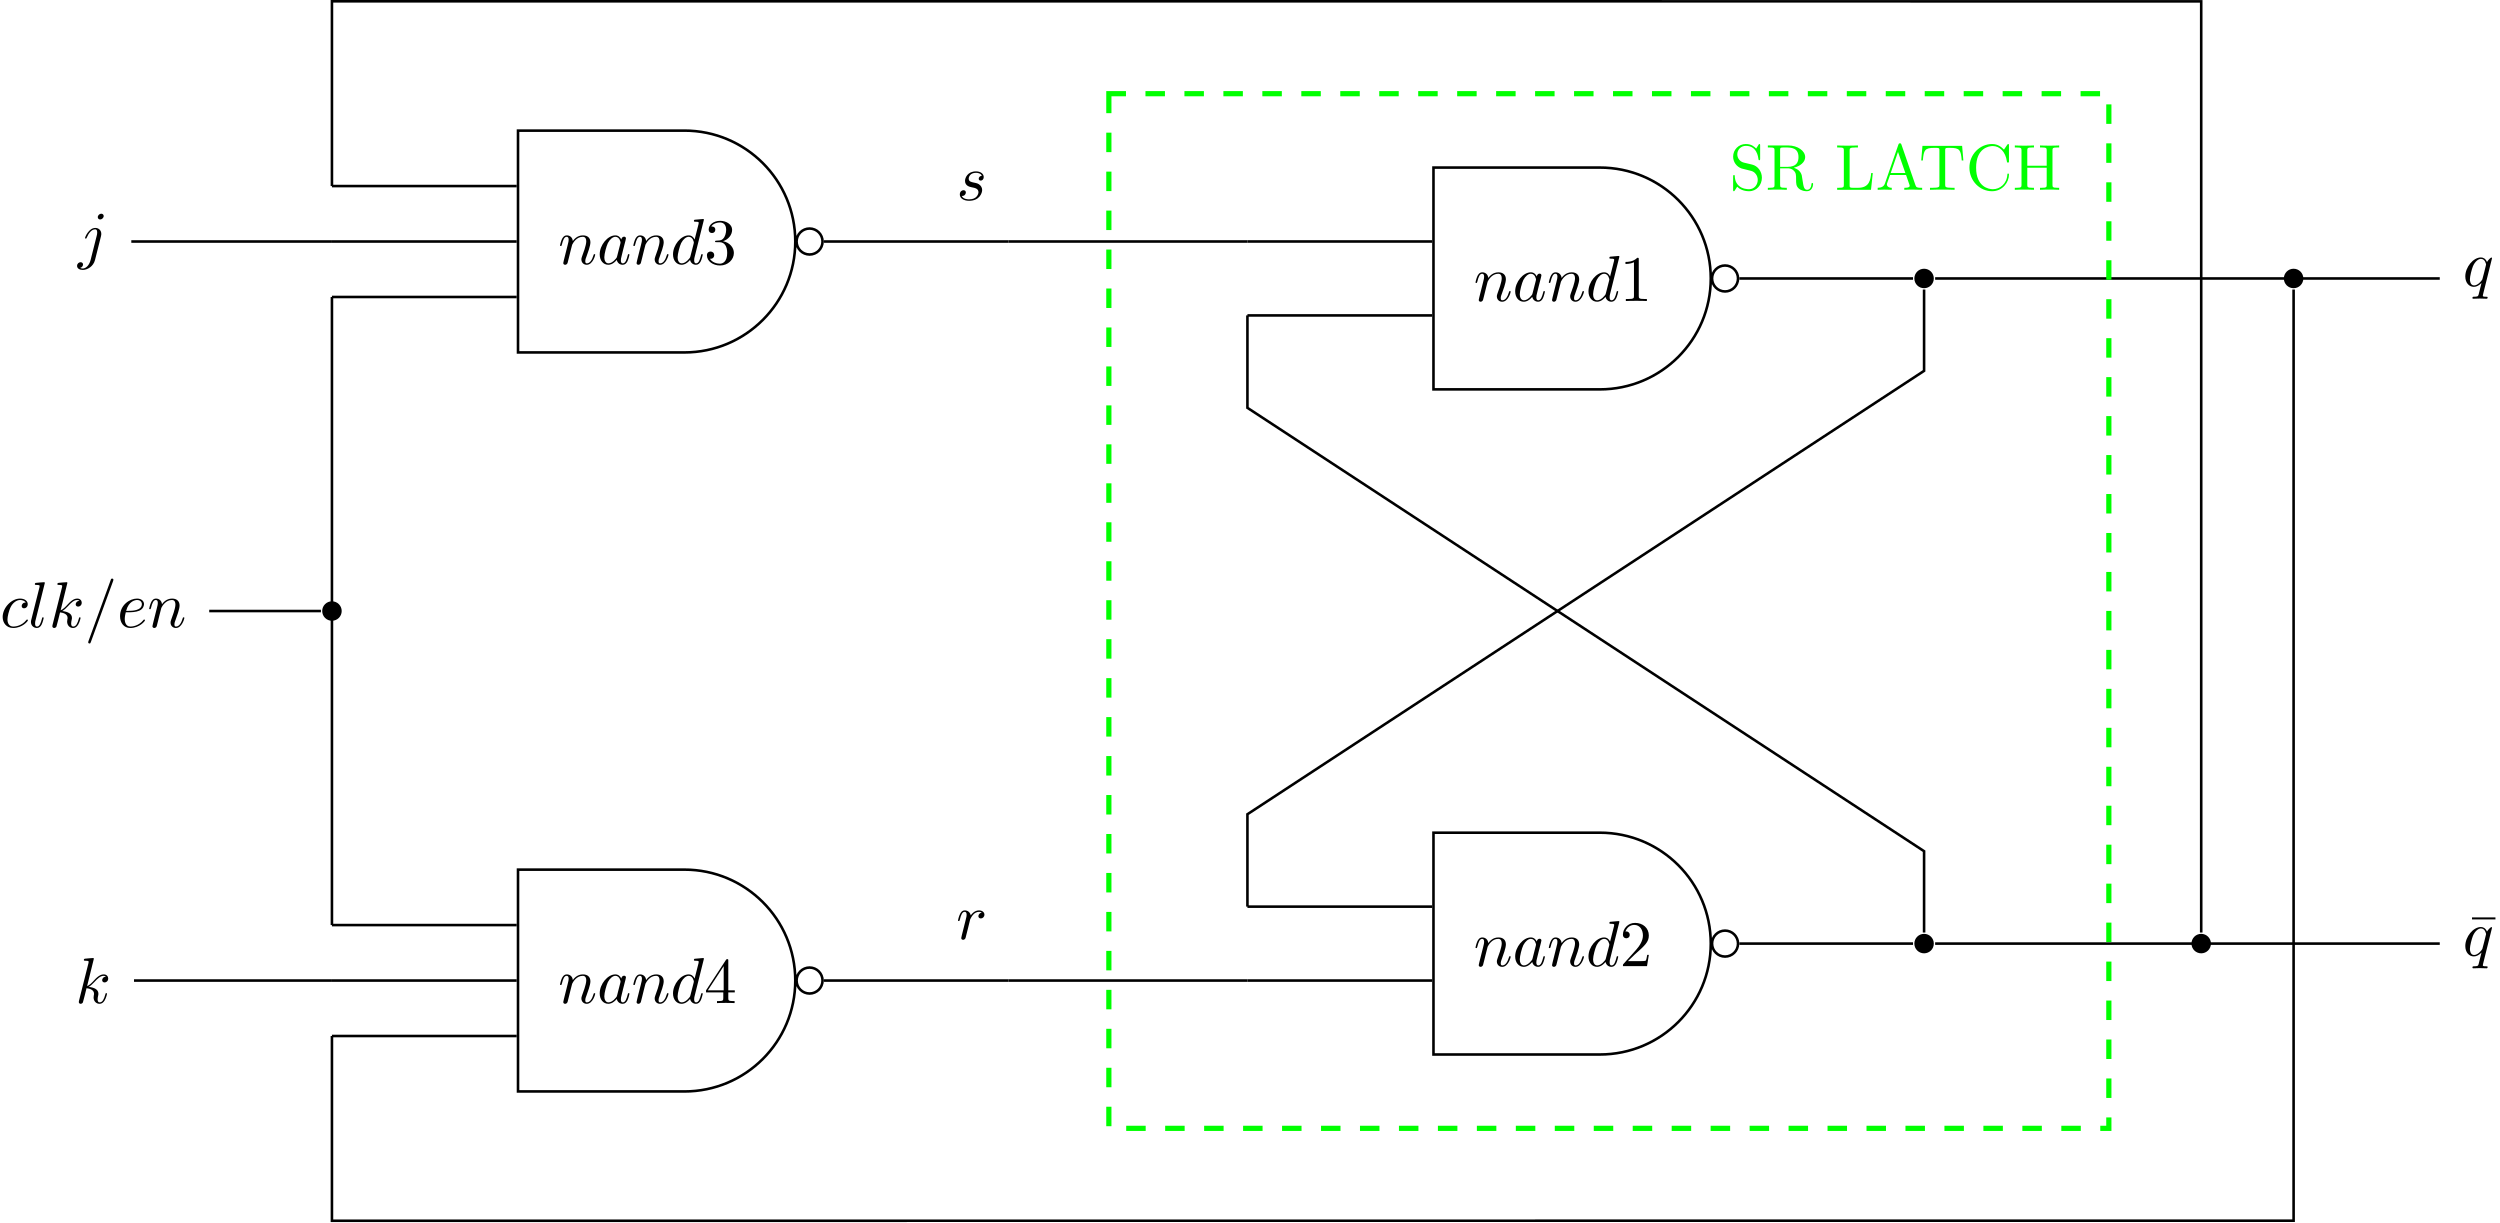
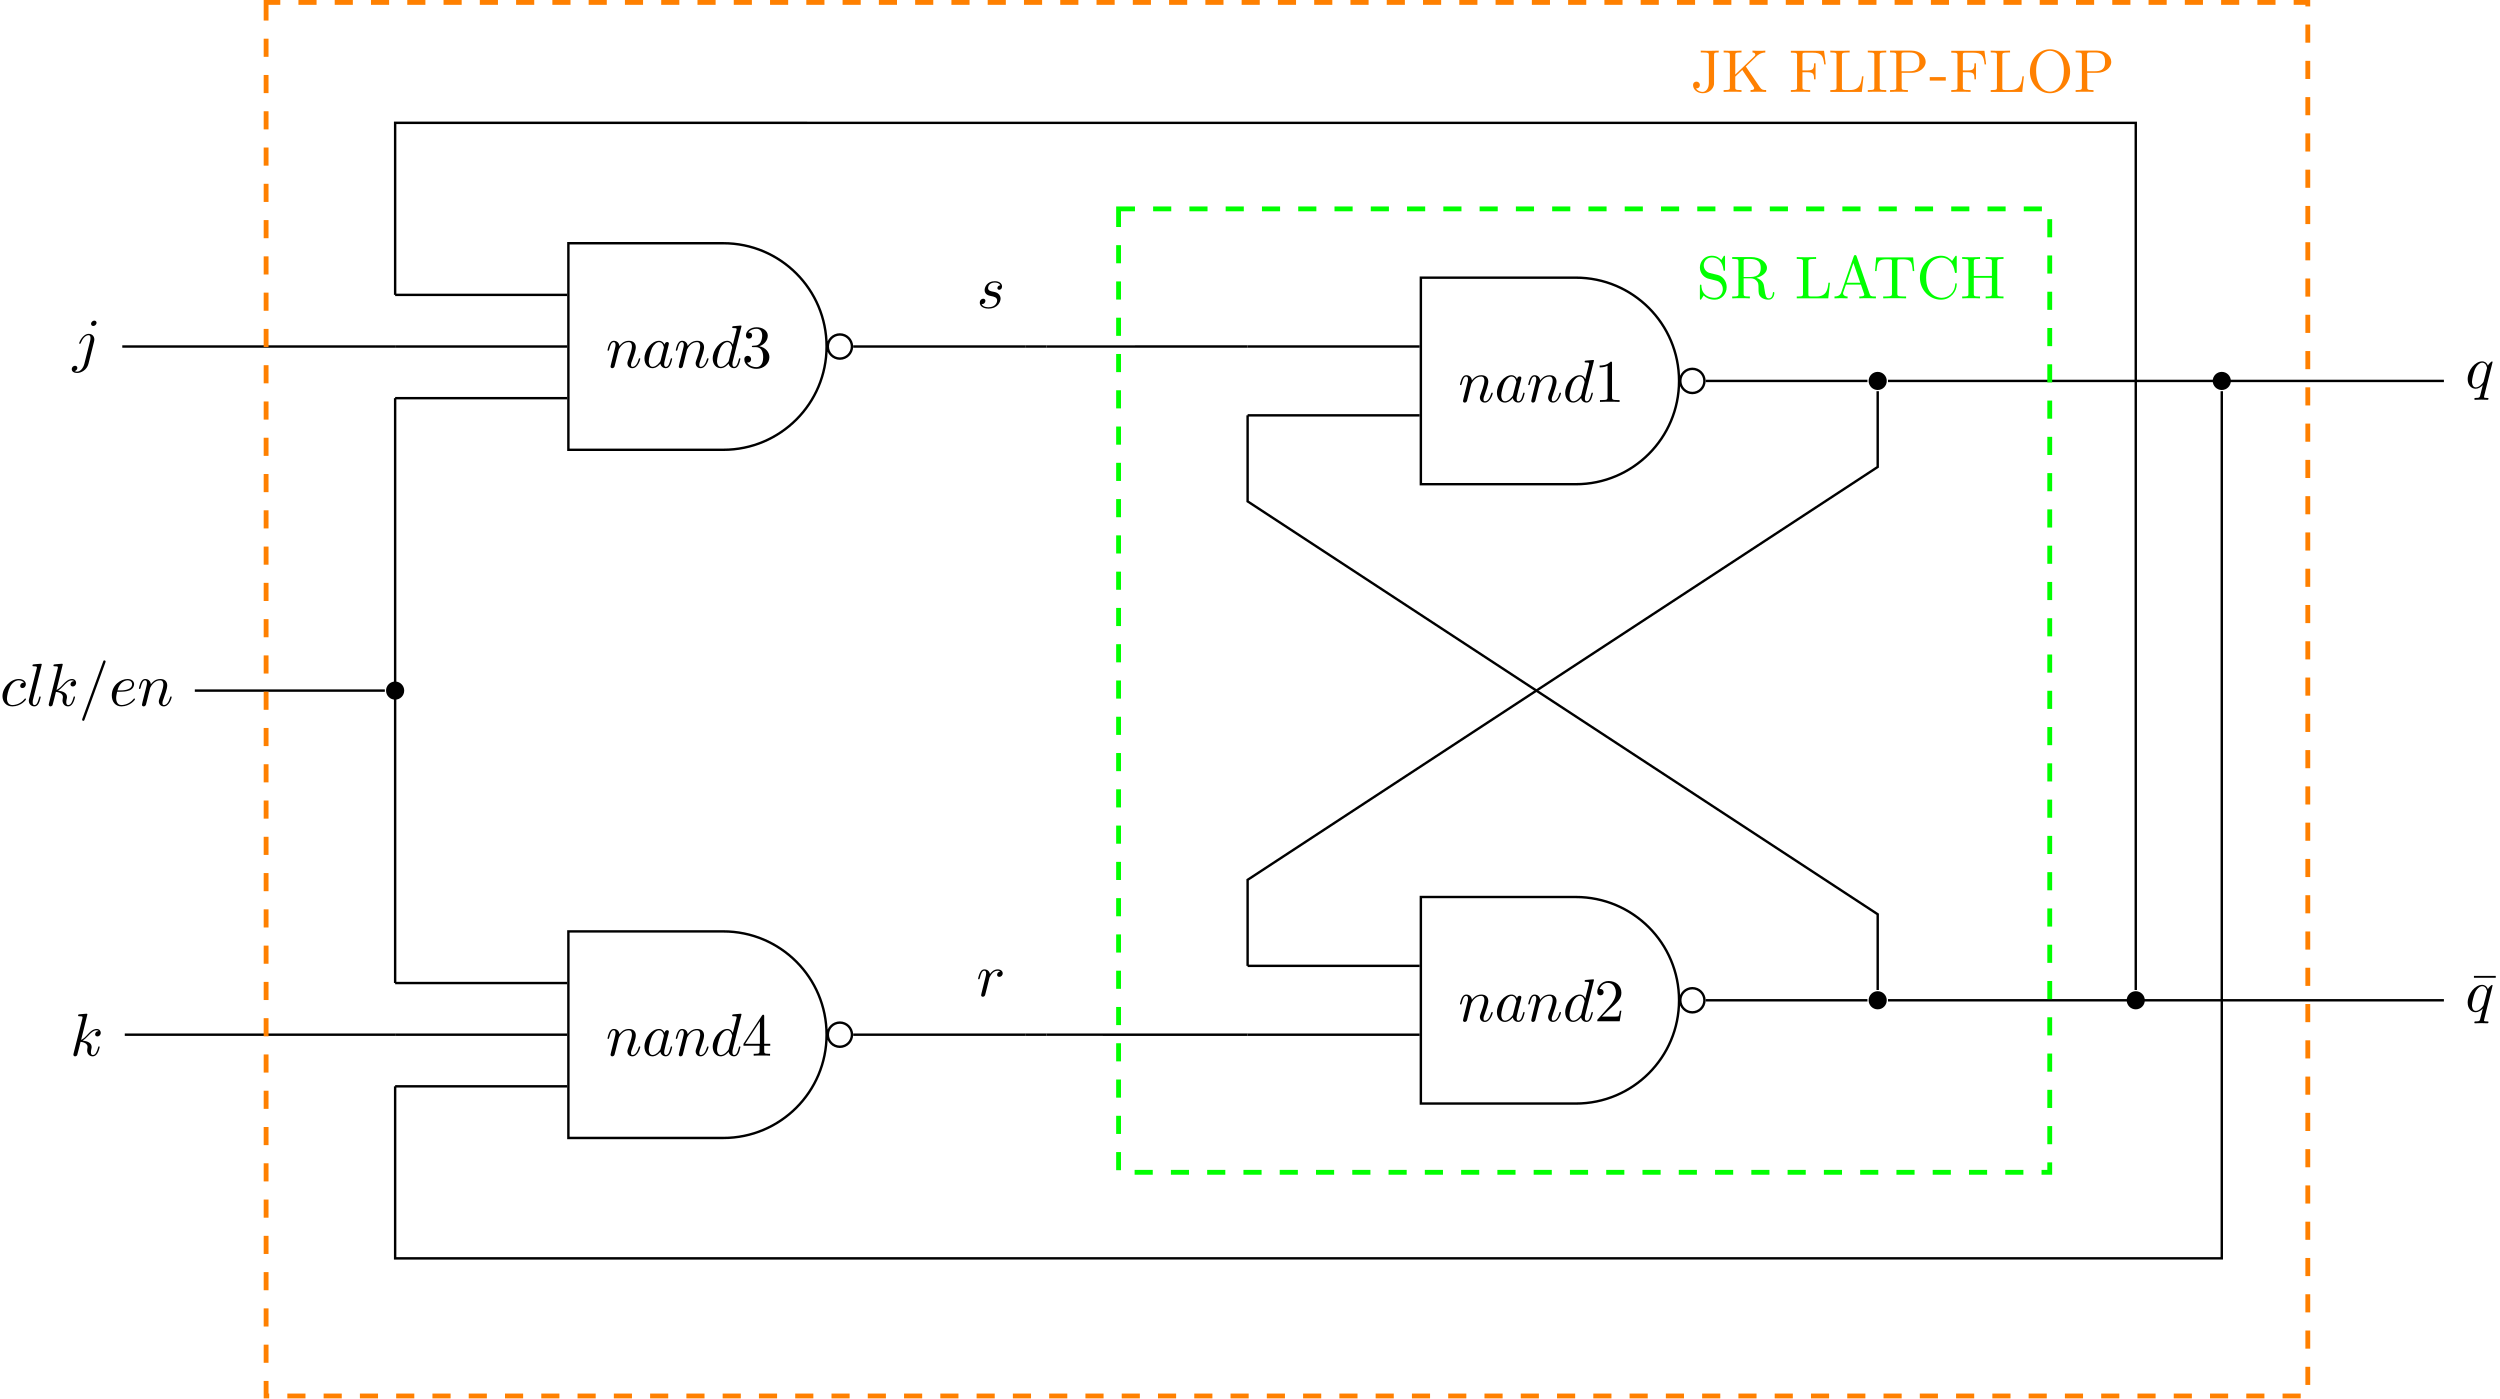
- <svg xmlns="http://www.w3.org/2000/svg" xmlns:xlink="http://www.w3.org/1999/xlink" version="1.1" width="439.39pt" height="214.781pt" viewBox="-55.888 -63.498 439.39 214.781">
+ <svg xmlns="http://www.w3.org/2000/svg" xmlns:xlink="http://www.w3.org/1999/xlink" version="1.1" width="550.489pt" height="307.92pt" viewBox="-54.621 -63.497 550.489 307.92">
  <defs>
    <path id="g1-22" d="M4.284-5.569V-5.878H.687V-5.569H4.284Z" />
+     <path id="g1-45" d="M2.75-1.863V-2.441H.11V-1.863H2.75Z" />
    <path id="g1-49" d="M2.929-6.376C2.929-6.615 2.929-6.635 2.7-6.635C2.082-5.998 1.205-5.998 .887-5.998V-5.689C1.086-5.689 1.674-5.689 2.192-5.948V-.787C2.192-.428 2.162-.309 1.265-.309H.946V0C1.295-.03 2.162-.03 2.56-.03S3.826-.03 4.174 0V-.309H3.856C2.959-.309 2.929-.418 2.929-.787V-6.376Z" />
    <path id="g1-50" d="M1.265-.767L2.321-1.793C3.875-3.168 4.473-3.706 4.473-4.702C4.473-5.838 3.577-6.635 2.361-6.635C1.235-6.635 .498-5.719 .498-4.832C.498-4.274 .996-4.274 1.026-4.274C1.196-4.274 1.544-4.394 1.544-4.802C1.544-5.061 1.365-5.32 1.016-5.32C.936-5.32 .917-5.32 .887-5.31C1.116-5.958 1.654-6.326 2.232-6.326C3.138-6.326 3.567-5.519 3.567-4.702C3.567-3.905 3.068-3.118 2.521-2.501L.608-.369C.498-.259 .498-.239 .498 0H4.194L4.473-1.733H4.224C4.174-1.435 4.105-.996 4.005-.847C3.935-.767 3.278-.767 3.059-.767H1.265Z" />
    <path id="g1-51" d="M2.889-3.507C3.706-3.776 4.284-4.473 4.284-5.26C4.284-6.077 3.407-6.635 2.451-6.635C1.445-6.635 .687-6.037 .687-5.28C.687-4.951 .907-4.762 1.196-4.762C1.504-4.762 1.704-4.981 1.704-5.27C1.704-5.768 1.235-5.768 1.086-5.768C1.395-6.257 2.052-6.386 2.411-6.386C2.819-6.386 3.367-6.167 3.367-5.27C3.367-5.151 3.347-4.573 3.088-4.134C2.79-3.656 2.451-3.626 2.202-3.616C2.122-3.606 1.883-3.587 1.813-3.587C1.733-3.577 1.664-3.567 1.664-3.467C1.664-3.357 1.733-3.357 1.903-3.357H2.341C3.158-3.357 3.527-2.68 3.527-1.704C3.527-.349 2.839-.06 2.401-.06C1.973-.06 1.225-.229 .877-.817C1.225-.767 1.534-.986 1.534-1.365C1.534-1.724 1.265-1.923 .976-1.923C.737-1.923 .418-1.783 .418-1.345C.418-.438 1.345 .219 2.431 .219C3.646 .219 4.553-.687 4.553-1.704C4.553-2.521 3.925-3.298 2.889-3.507Z" />
    <path id="g1-52" d="M2.929-1.644V-.777C2.929-.418 2.909-.309 2.172-.309H1.963V0C2.371-.03 2.889-.03 3.308-.03S4.254-.03 4.663 0V-.309H4.453C3.716-.309 3.696-.418 3.696-.777V-1.644H4.692V-1.953H3.696V-6.486C3.696-6.685 3.696-6.745 3.537-6.745C3.447-6.745 3.417-6.745 3.337-6.625L.279-1.953V-1.644H2.929ZM2.989-1.953H.558L2.989-5.669V-1.953Z" />
    <path id="g1-65" d="M3.965-6.934C3.915-7.064 3.895-7.133 3.736-7.133S3.547-7.073 3.497-6.934L1.435-.976C1.255-.468 .857-.319 .319-.309V0C.548-.01 .976-.03 1.335-.03C1.644-.03 2.162-.01 2.481 0V-.309C1.983-.309 1.733-.558 1.733-.817C1.733-.847 1.743-.946 1.753-.966L2.212-2.271H4.672L5.2-.747C5.21-.707 5.23-.648 5.23-.608C5.23-.309 4.672-.309 4.403-.309V0C4.762-.03 5.46-.03 5.838-.03C6.267-.03 6.725-.02 7.143 0V-.309H6.964C6.366-.309 6.227-.379 6.117-.707L3.965-6.934ZM3.437-5.818L4.563-2.58H2.321L3.437-5.818Z" />
    <path id="g1-67" d="M.558-3.407C.558-1.345 2.172 .219 4.025 .219C5.649 .219 6.625-1.166 6.625-2.321C6.625-2.421 6.625-2.491 6.496-2.491C6.386-2.491 6.386-2.431 6.376-2.331C6.296-.907 5.23-.09 4.144-.09C3.537-.09 1.584-.428 1.584-3.397C1.584-6.376 3.527-6.715 4.134-6.715C5.22-6.715 6.107-5.808 6.306-4.354C6.326-4.214 6.326-4.184 6.466-4.184C6.625-4.184 6.625-4.214 6.625-4.423V-6.785C6.625-6.954 6.625-7.024 6.516-7.024C6.476-7.024 6.436-7.024 6.356-6.904L5.858-6.167C5.489-6.526 4.981-7.024 4.025-7.024C2.162-7.024 .558-5.44 .558-3.407Z" />
+     <path id="g1-70" d="M5.798-6.775H.329V-6.466H.568C1.335-6.466 1.355-6.356 1.355-5.998V-.777C1.355-.418 1.335-.309 .568-.309H.329V0C.677-.03 1.455-.03 1.843-.03C2.252-.03 3.158-.03 3.517 0V-.309H3.188C2.242-.309 2.242-.438 2.242-.787V-3.238H3.098C4.055-3.238 4.154-2.919 4.154-2.072H4.403V-4.712H4.154C4.154-3.875 4.055-3.547 3.098-3.547H2.242V-6.067C2.242-6.396 2.262-6.466 2.73-6.466H3.925C5.42-6.466 5.669-5.908 5.828-4.533H6.077L5.798-6.775Z" />
    <path id="g1-72" d="M6.107-6.027C6.107-6.386 6.127-6.496 6.894-6.496H7.133V-6.804C6.785-6.775 6.047-6.775 5.669-6.775S4.543-6.775 4.194-6.804V-6.496H4.433C5.2-6.496 5.22-6.386 5.22-6.027V-3.696H2.242V-6.027C2.242-6.386 2.262-6.496 3.029-6.496H3.268V-6.804C2.919-6.775 2.182-6.775 1.803-6.775S.677-6.775 .329-6.804V-6.496H.568C1.335-6.496 1.355-6.386 1.355-6.027V-.777C1.355-.418 1.335-.309 .568-.309H.329V0C.677-.03 1.415-.03 1.793-.03S2.919-.03 3.268 0V-.309H3.029C2.262-.309 2.242-.418 2.242-.777V-3.387H5.22V-.777C5.22-.418 5.2-.309 4.433-.309H4.194V0C4.543-.03 5.28-.03 5.659-.03S6.785-.03 7.133 0V-.309H6.894C6.127-.309 6.107-.418 6.107-.777V-6.027Z" />
+     <path id="g1-73" d="M2.242-6.027C2.242-6.386 2.271-6.496 3.059-6.496H3.318V-6.804C2.969-6.775 2.182-6.775 1.803-6.775C1.415-6.775 .628-6.775 .279-6.804V-6.496H.538C1.325-6.496 1.355-6.386 1.355-6.027V-.777C1.355-.418 1.325-.309 .538-.309H.279V0C.628-.03 1.415-.03 1.793-.03C2.182-.03 2.969-.03 3.318 0V-.309H3.059C2.271-.309 2.242-.418 2.242-.777V-6.027Z" />
+     <path id="g1-74" d="M3.009-1.474C3.009-.558 2.511 0 1.983 0C1.923 0 1.245 0 .887-.578C1.405-.578 1.524-.877 1.524-1.136C1.524-1.494 1.245-1.694 .966-1.694C.747-1.694 .408-1.554 .408-1.116C.408-.379 1.116 .219 2.002 .219C3.019 .219 3.746-.478 3.856-1.225C3.866-1.305 3.866-1.325 3.866-1.664V-6.087C3.866-6.496 4.005-6.496 4.633-6.496V-6.804C4.194-6.785 3.816-6.775 3.347-6.775C2.929-6.775 2.052-6.775 1.674-6.804V-6.496H2.032C3.009-6.496 3.009-6.366 3.009-6.017V-1.474Z" />
+     <path id="g1-75" d="M3.985-4.174L5.778-5.898C5.858-5.978 6.386-6.486 7.193-6.496V-6.804C6.934-6.775 6.615-6.775 6.346-6.775C5.988-6.775 5.42-6.775 5.081-6.804V-6.496C5.479-6.486 5.539-6.257 5.539-6.167C5.539-6.007 5.44-5.908 5.36-5.838L2.242-2.859V-6.027C2.242-6.386 2.262-6.496 3.029-6.496H3.268V-6.804C2.919-6.775 2.182-6.775 1.803-6.775S.677-6.775 .329-6.804V-6.496H.568C1.335-6.496 1.355-6.386 1.355-6.027V-.777C1.355-.418 1.335-.309 .568-.309H.329V0C.677-.03 1.415-.03 1.793-.03S2.919-.03 3.268 0V-.309H3.029C2.262-.309 2.242-.418 2.242-.777V-2.521L3.397-3.616L5.2-.946C5.26-.857 5.35-.727 5.35-.608C5.35-.309 4.961-.309 4.762-.309V0C5.111-.03 5.808-.03 6.187-.03C6.535-.03 6.914-.02 7.333 0V-.309C6.795-.309 6.585-.349 6.286-.787L3.985-4.174Z" />
    <path id="g1-76" d="M5.798-2.57H5.549C5.44-1.554 5.3-.309 3.547-.309H2.73C2.262-.309 2.242-.379 2.242-.707V-6.017C2.242-6.356 2.242-6.496 3.188-6.496H3.517V-6.804C3.158-6.775 2.252-6.775 1.843-6.775C1.455-6.775 .677-6.775 .329-6.804V-6.496H.568C1.335-6.496 1.355-6.386 1.355-6.027V-.777C1.355-.418 1.335-.309 .568-.309H.329V0H5.519L5.798-2.57Z" />
+     <path id="g1-79" d="M7.183-3.377C7.183-5.41 5.679-7.024 3.866-7.024C2.082-7.024 .558-5.43 .558-3.377C.558-1.335 2.092 .219 3.866 .219C5.679 .219 7.183-1.365 7.183-3.377ZM3.875-.04C2.919-.04 1.584-.917 1.584-3.517C1.584-6.097 3.039-6.775 3.866-6.775C4.732-6.775 6.157-6.067 6.157-3.517C6.157-.877 4.792-.04 3.875-.04Z" />
+     <path id="g1-80" d="M2.262-3.148H3.945C5.141-3.148 6.217-3.955 6.217-4.951C6.217-5.928 5.23-6.804 3.866-6.804H.349V-6.496H.588C1.355-6.496 1.375-6.386 1.375-6.027V-.777C1.375-.418 1.355-.309 .588-.309H.349V0C.697-.03 1.435-.03 1.813-.03S2.939-.03 3.288 0V-.309H3.049C2.281-.309 2.262-.418 2.262-.777V-3.148ZM2.232-3.407V-6.097C2.232-6.426 2.252-6.496 2.72-6.496H3.606C5.191-6.496 5.191-5.44 5.191-4.951C5.191-4.483 5.191-3.407 3.606-3.407H2.232Z" />
    <path id="g1-82" d="M2.232-3.517V-6.097C2.232-6.326 2.232-6.446 2.451-6.476C2.55-6.496 2.839-6.496 3.039-6.496C3.935-6.496 5.051-6.456 5.051-5.011C5.051-4.324 4.812-3.517 3.337-3.517H2.232ZM4.334-3.387C5.3-3.626 6.077-4.234 6.077-5.011C6.077-5.968 4.941-6.804 3.477-6.804H.349V-6.496H.588C1.355-6.496 1.375-6.386 1.375-6.027V-.777C1.375-.418 1.355-.309 .588-.309H.349V0C.707-.03 1.415-.03 1.803-.03S2.899-.03 3.258 0V-.309H3.019C2.252-.309 2.232-.418 2.232-.777V-3.298H3.377C3.537-3.298 3.955-3.298 4.304-2.959C4.682-2.6 4.682-2.291 4.682-1.624C4.682-.976 4.682-.578 5.091-.199C5.499 .159 6.047 .219 6.346 .219C7.123 .219 7.293-.598 7.293-.877C7.293-.936 7.293-1.046 7.163-1.046C7.054-1.046 7.054-.956 7.044-.887C6.984-.179 6.635 0 6.386 0C5.898 0 5.818-.508 5.679-1.435L5.549-2.232C5.37-2.869 4.882-3.198 4.334-3.387Z" />
    <path id="g1-83" d="M3.477-3.866L2.202-4.174C1.584-4.324 1.196-4.862 1.196-5.44C1.196-6.137 1.733-6.745 2.511-6.745C4.174-6.745 4.394-5.111 4.453-4.663C4.463-4.603 4.463-4.543 4.573-4.543C4.702-4.543 4.702-4.593 4.702-4.782V-6.785C4.702-6.954 4.702-7.024 4.593-7.024C4.523-7.024 4.513-7.014 4.443-6.894L4.095-6.326C3.796-6.615 3.387-7.024 2.501-7.024C1.395-7.024 .558-6.147 .558-5.091C.558-4.264 1.086-3.537 1.863-3.268C1.973-3.228 2.481-3.108 3.178-2.939C3.447-2.869 3.746-2.8 4.025-2.431C4.234-2.172 4.334-1.843 4.334-1.514C4.334-.807 3.836-.09 2.999-.09C2.71-.09 1.953-.139 1.425-.628C.847-1.166 .817-1.803 .807-2.162C.797-2.262 .717-2.262 .687-2.262C.558-2.262 .558-2.192 .558-2.012V-.02C.558 .149 .558 .219 .667 .219C.737 .219 .747 .199 .817 .09C.817 .08 .847 .05 1.176-.478C1.484-.139 2.122 .219 3.009 .219C4.174 .219 4.971-.757 4.971-1.853C4.971-2.849 4.314-3.666 3.477-3.866Z" />
    <path id="g1-84" d="M6.635-6.745H.548L.359-4.503H.608C.747-6.107 .897-6.436 2.401-6.436C2.58-6.436 2.839-6.436 2.939-6.416C3.148-6.376 3.148-6.267 3.148-6.037V-.787C3.148-.448 3.148-.309 2.102-.309H1.704V0C2.112-.03 3.128-.03 3.587-.03S5.071-.03 5.479 0V-.309H5.081C4.035-.309 4.035-.448 4.035-.787V-6.037C4.035-6.237 4.035-6.376 4.214-6.416C4.324-6.436 4.593-6.436 4.782-6.436C6.286-6.436 6.436-6.107 6.575-4.503H6.824L6.635-6.745Z" />
    <path id="g0-61" d="M4.374-7.093C4.423-7.223 4.423-7.263 4.423-7.273C4.423-7.382 4.334-7.472 4.224-7.472C4.154-7.472 4.085-7.442 4.055-7.382L.598 2.112C.548 2.242 .548 2.281 .548 2.291C.548 2.401 .638 2.491 .747 2.491C.877 2.491 .907 2.421 .966 2.252L4.374-7.093Z" />
    <path id="g0-97" d="M3.716-3.766C3.537-4.134 3.248-4.403 2.8-4.403C1.634-4.403 .399-2.939 .399-1.484C.399-.548 .946 .11 1.724 .11C1.923 .11 2.421 .07 3.019-.638C3.098-.219 3.447 .11 3.925 .11C4.274 .11 4.503-.12 4.663-.438C4.832-.797 4.961-1.405 4.961-1.425C4.961-1.524 4.872-1.524 4.842-1.524C4.742-1.524 4.732-1.484 4.702-1.345C4.533-.697 4.354-.11 3.945-.11C3.676-.11 3.646-.369 3.646-.568C3.646-.787 3.666-.867 3.776-1.305C3.885-1.724 3.905-1.823 3.995-2.202L4.354-3.597C4.423-3.875 4.423-3.895 4.423-3.935C4.423-4.105 4.304-4.204 4.134-4.204C3.895-4.204 3.746-3.985 3.716-3.766ZM3.068-1.186C3.019-1.006 3.019-.986 2.869-.817C2.431-.269 2.022-.11 1.743-.11C1.245-.11 1.106-.658 1.106-1.046C1.106-1.544 1.425-2.77 1.654-3.228C1.963-3.816 2.411-4.184 2.809-4.184C3.457-4.184 3.597-3.367 3.597-3.308S3.577-3.188 3.567-3.138L3.068-1.186Z" />
    <path id="g0-99" d="M3.945-3.786C3.786-3.786 3.646-3.786 3.507-3.646C3.347-3.497 3.328-3.328 3.328-3.258C3.328-3.019 3.507-2.909 3.696-2.909C3.985-2.909 4.254-3.148 4.254-3.547C4.254-4.035 3.786-4.403 3.078-4.403C1.733-4.403 .408-2.979 .408-1.574C.408-.677 .986 .11 2.022 .11C3.447 .11 4.284-.946 4.284-1.066C4.284-1.126 4.224-1.196 4.164-1.196C4.115-1.196 4.095-1.176 4.035-1.096C3.248-.11 2.162-.11 2.042-.11C1.415-.11 1.146-.598 1.146-1.196C1.146-1.604 1.345-2.57 1.684-3.188C1.993-3.756 2.54-4.184 3.088-4.184C3.427-4.184 3.806-4.055 3.945-3.786Z" />
    <path id="g0-100" d="M5.141-6.804C5.141-6.814 5.141-6.914 5.011-6.914C4.862-6.914 3.915-6.824 3.746-6.804C3.666-6.795 3.606-6.745 3.606-6.615C3.606-6.496 3.696-6.496 3.846-6.496C4.324-6.496 4.344-6.426 4.344-6.326L4.314-6.127L3.716-3.766C3.537-4.134 3.248-4.403 2.8-4.403C1.634-4.403 .399-2.939 .399-1.484C.399-.548 .946 .11 1.724 .11C1.923 .11 2.421 .07 3.019-.638C3.098-.219 3.447 .11 3.925 .11C4.274 .11 4.503-.12 4.663-.438C4.832-.797 4.961-1.405 4.961-1.425C4.961-1.524 4.872-1.524 4.842-1.524C4.742-1.524 4.732-1.484 4.702-1.345C4.533-.697 4.354-.11 3.945-.11C3.676-.11 3.646-.369 3.646-.568C3.646-.807 3.666-.877 3.706-1.046L5.141-6.804ZM3.068-1.186C3.019-1.006 3.019-.986 2.869-.817C2.431-.269 2.022-.11 1.743-.11C1.245-.11 1.106-.658 1.106-1.046C1.106-1.544 1.425-2.77 1.654-3.228C1.963-3.816 2.411-4.184 2.809-4.184C3.457-4.184 3.597-3.367 3.597-3.308S3.577-3.188 3.567-3.138L3.068-1.186Z" />
    <path id="g0-101" d="M1.863-2.301C2.152-2.301 2.889-2.321 3.387-2.531C4.085-2.829 4.134-3.417 4.134-3.557C4.134-3.995 3.756-4.403 3.068-4.403C1.963-4.403 .458-3.437 .458-1.694C.458-.677 1.046 .11 2.022 .11C3.447 .11 4.284-.946 4.284-1.066C4.284-1.126 4.224-1.196 4.164-1.196C4.115-1.196 4.095-1.176 4.035-1.096C3.248-.11 2.162-.11 2.042-.11C1.265-.11 1.176-.946 1.176-1.265C1.176-1.385 1.186-1.694 1.335-2.301H1.863ZM1.395-2.521C1.783-4.035 2.809-4.184 3.068-4.184C3.537-4.184 3.806-3.895 3.806-3.557C3.806-2.521 2.212-2.521 1.803-2.521H1.395Z" />
    <path id="g0-106" d="M3.955-6.227C3.955-6.416 3.816-6.585 3.577-6.585C3.347-6.585 3.049-6.356 3.049-6.057C3.049-5.858 3.188-5.699 3.417-5.699C3.686-5.699 3.955-5.958 3.955-6.227ZM1.953 .498C1.763 1.255 1.285 1.823 .727 1.823C.667 1.823 .518 1.823 .339 1.733C.638 1.664 .787 1.405 .787 1.205C.787 1.046 .677 .857 .408 .857C.159 .857-.13 1.066-.13 1.425C-.13 1.823 .269 2.042 .747 2.042C1.445 2.042 2.371 1.514 2.62 .528L3.537-3.118C3.587-3.318 3.587-3.457 3.587-3.487C3.587-4.055 3.168-4.403 2.67-4.403C1.654-4.403 1.086-2.959 1.086-2.869C1.086-2.77 1.186-2.77 1.205-2.77C1.295-2.77 1.305-2.78 1.385-2.969C1.634-3.577 2.092-4.184 2.64-4.184C2.78-4.184 2.959-4.144 2.959-3.726C2.959-3.497 2.929-3.387 2.889-3.218L1.953 .498Z" />
    <path id="g0-107" d="M2.859-6.804C2.859-6.814 2.859-6.914 2.73-6.914C2.501-6.914 1.773-6.834 1.514-6.814C1.435-6.804 1.325-6.795 1.325-6.615C1.325-6.496 1.415-6.496 1.564-6.496C2.042-6.496 2.062-6.426 2.062-6.326L2.032-6.127L.588-.389C.548-.249 .548-.229 .548-.169C.548 .06 .747 .11 .837 .11C.966 .11 1.116 .02 1.176-.1C1.225-.189 1.674-2.032 1.733-2.281C2.072-2.252 2.889-2.092 2.889-1.435C2.889-1.365 2.889-1.325 2.859-1.225C2.839-1.106 2.819-.986 2.819-.877C2.819-.289 3.218 .11 3.736 .11C4.035 .11 4.304-.05 4.523-.418C4.772-.857 4.882-1.405 4.882-1.425C4.882-1.524 4.792-1.524 4.762-1.524C4.663-1.524 4.653-1.484 4.623-1.345C4.423-.618 4.194-.11 3.756-.11C3.567-.11 3.437-.219 3.437-.578C3.437-.747 3.477-.976 3.517-1.136C3.557-1.305 3.557-1.345 3.557-1.445C3.557-2.092 2.929-2.381 2.082-2.491C2.391-2.67 2.71-2.989 2.939-3.228C3.417-3.756 3.875-4.184 4.364-4.184C4.423-4.184 4.433-4.184 4.453-4.174C4.573-4.154 4.583-4.154 4.663-4.095C4.682-4.085 4.682-4.075 4.702-4.055C4.224-4.025 4.134-3.636 4.134-3.517C4.134-3.357 4.244-3.168 4.513-3.168C4.772-3.168 5.061-3.387 5.061-3.776C5.061-4.075 4.832-4.403 4.384-4.403C4.105-4.403 3.646-4.324 2.929-3.527C2.59-3.148 2.202-2.75 1.823-2.6L2.859-6.804Z" />
    <path id="g0-108" d="M2.57-6.804C2.57-6.814 2.57-6.914 2.441-6.914C2.212-6.914 1.484-6.834 1.225-6.814C1.146-6.804 1.036-6.795 1.036-6.605C1.036-6.496 1.136-6.496 1.285-6.496C1.763-6.496 1.773-6.406 1.773-6.326L1.743-6.127L.488-1.146C.458-1.036 .438-.966 .438-.807C.438-.239 .877 .11 1.345 .11C1.674 .11 1.923-.09 2.092-.448C2.271-.827 2.391-1.405 2.391-1.425C2.391-1.524 2.301-1.524 2.271-1.524C2.172-1.524 2.162-1.484 2.132-1.345C1.963-.697 1.773-.11 1.375-.11C1.076-.11 1.076-.428 1.076-.568C1.076-.807 1.086-.857 1.136-1.046L2.57-6.804Z" />
    <path id="g0-110" d="M.877-.588C.847-.438 .787-.209 .787-.159C.787 .02 .927 .11 1.076 .11C1.196 .11 1.375 .03 1.445-.169C1.455-.189 1.574-.658 1.634-.907L1.853-1.803C1.913-2.022 1.973-2.242 2.022-2.471C2.062-2.64 2.142-2.929 2.152-2.969C2.301-3.278 2.829-4.184 3.776-4.184C4.224-4.184 4.314-3.816 4.314-3.487C4.314-2.869 3.826-1.594 3.666-1.166C3.577-.936 3.567-.817 3.567-.707C3.567-.239 3.915 .11 4.384 .11C5.32 .11 5.689-1.345 5.689-1.425C5.689-1.524 5.599-1.524 5.569-1.524C5.469-1.524 5.469-1.494 5.42-1.345C5.22-.667 4.892-.11 4.403-.11C4.234-.11 4.164-.209 4.164-.438C4.164-.687 4.254-.927 4.344-1.146C4.533-1.674 4.951-2.77 4.951-3.337C4.951-4.005 4.523-4.403 3.806-4.403C2.909-4.403 2.421-3.766 2.252-3.537C2.202-4.095 1.793-4.403 1.335-4.403S.687-4.015 .588-3.836C.428-3.497 .289-2.909 .289-2.869C.289-2.77 .389-2.77 .408-2.77C.508-2.77 .518-2.78 .578-2.999C.747-3.706 .946-4.184 1.305-4.184C1.504-4.184 1.614-4.055 1.614-3.726C1.614-3.517 1.584-3.407 1.455-2.889L.877-.588Z" />
    <path id="g0-113" d="M4.503-4.294C4.503-4.334 4.473-4.394 4.403-4.394C4.294-4.394 3.895-3.995 3.726-3.706C3.507-4.244 3.118-4.403 2.8-4.403C1.624-4.403 .399-2.929 .399-1.484C.399-.508 .986 .11 1.714 .11C2.142 .11 2.531-.13 2.889-.488C2.8-.139 2.471 1.205 2.441 1.295C2.361 1.574 2.281 1.614 1.724 1.624C1.594 1.624 1.494 1.624 1.494 1.823C1.494 1.833 1.494 1.933 1.624 1.933C1.943 1.933 2.291 1.903 2.62 1.903C2.959 1.903 3.318 1.933 3.646 1.933C3.696 1.933 3.826 1.933 3.826 1.733C3.826 1.624 3.726 1.624 3.567 1.624C3.088 1.624 3.088 1.554 3.088 1.465C3.088 1.395 3.108 1.335 3.128 1.245L4.503-4.294ZM1.743-.11C1.146-.11 1.106-.877 1.106-1.046C1.106-1.524 1.395-2.61 1.564-3.029C1.873-3.766 2.391-4.184 2.8-4.184C3.447-4.184 3.587-3.377 3.587-3.308C3.587-3.248 3.039-1.066 3.009-1.026C2.859-.747 2.301-.11 1.743-.11Z" />
    <path id="g0-114" d="M.877-.588C.847-.438 .787-.209 .787-.159C.787 .02 .927 .11 1.076 .11C1.196 .11 1.375 .03 1.445-.169C1.465-.209 1.803-1.564 1.843-1.743C1.923-2.072 2.102-2.77 2.162-3.039C2.202-3.168 2.481-3.636 2.72-3.856C2.8-3.925 3.088-4.184 3.517-4.184C3.776-4.184 3.925-4.065 3.935-4.065C3.636-4.015 3.417-3.776 3.417-3.517C3.417-3.357 3.527-3.168 3.796-3.168S4.344-3.397 4.344-3.756C4.344-4.105 4.025-4.403 3.517-4.403C2.869-4.403 2.431-3.915 2.242-3.636C2.162-4.085 1.803-4.403 1.335-4.403C.877-4.403 .687-4.015 .598-3.836C.418-3.497 .289-2.899 .289-2.869C.289-2.77 .389-2.77 .408-2.77C.508-2.77 .518-2.78 .578-2.999C.747-3.706 .946-4.184 1.305-4.184C1.474-4.184 1.614-4.105 1.614-3.726C1.614-3.517 1.584-3.407 1.455-2.889L.877-.588Z" />
    <path id="g0-115" d="M3.895-3.726C3.616-3.716 3.417-3.497 3.417-3.278C3.417-3.138 3.507-2.989 3.726-2.989S4.184-3.158 4.184-3.547C4.184-3.995 3.756-4.403 2.999-4.403C1.684-4.403 1.315-3.387 1.315-2.949C1.315-2.172 2.052-2.022 2.341-1.963C2.859-1.863 3.377-1.753 3.377-1.205C3.377-.946 3.148-.11 1.953-.11C1.813-.11 1.046-.11 .817-.638C1.196-.588 1.445-.887 1.445-1.166C1.445-1.395 1.285-1.514 1.076-1.514C.817-1.514 .518-1.305 .518-.857C.518-.289 1.086 .11 1.943 .11C3.557 .11 3.945-1.096 3.945-1.544C3.945-1.903 3.756-2.152 3.636-2.271C3.367-2.55 3.078-2.6 2.64-2.69C2.281-2.77 1.883-2.839 1.883-3.288C1.883-3.577 2.122-4.184 2.999-4.184C3.248-4.184 3.746-4.115 3.895-3.726Z" />
  </defs>
  <g id="page1">
-     <g transform="matrix(1.14552 0 0 1.14552 6.563486 -19.36081)">
-       <use x="-42.564" y=".843" xlink:href="#g0-106" />
+     <g transform="matrix(1.3364 0 0 1.3364 18.2376 -79.12676)">
+       <use x="-42.564" y="71.108" xlink:href="#g0-106" />
    </g>
-     <g transform="matrix(1.14552 0 0 1.14552 -7.130014 45.78209)">
-       <use x="-42.564" y=".843" xlink:href="#g0-99" />
-       <use x="-38.253" y=".843" xlink:href="#g0-108" />
-       <use x="-35.084" y=".843" xlink:href="#g0-107" />
-       <use x="-29.584" y=".843" xlink:href="#g0-61" />
-       <use x="-24.603" y=".843" xlink:href="#g0-101" />
-       <use x="-19.964" y=".843" xlink:href="#g0-110" />
+     <g transform="matrix(1.3364 0 0 1.3364 2.262398 -3.128964)">
+       <use x="-42.564" y="71.108" xlink:href="#g0-99" />
+       <use x="-38.253" y="71.108" xlink:href="#g0-108" />
+       <use x="-35.084" y="71.108" xlink:href="#g0-107" />
+       <use x="-29.584" y="71.108" xlink:href="#g0-61" />
+       <use x="-24.603" y="71.108" xlink:href="#g0-101" />
+       <use x="-19.964" y="71.108" xlink:href="#g0-110" />
    </g>
-     <g transform="matrix(1.14552 0 0 1.14552 6.089586 111.8356)">
-       <use x="-42.564" y=".843" xlink:href="#g0-107" />
+     <g transform="matrix(1.3364 0 0 1.3364 17.6848 73.93054)">
+       <use x="-42.564" y="71.108" xlink:href="#g0-107" />
    </g>
-     <path d="M64.395-40.543C75.161-40.543 83.887-31.816 83.887-21.051C83.887-10.285 75.161-1.555 64.395-1.555H35.156V-40.543ZM88.68-21.051C88.68-22.309 87.661-23.332 86.398-23.332C85.137-23.332 84.117-22.309 84.117-21.051C84.117-19.789 85.137-18.766 86.398-18.766C87.661-18.766 88.68-19.789 88.68-21.051Z" stroke="#000" fill="none" stroke-width=".456" stroke-miterlimit="10" />
-     <g transform="matrix(1.14552 0 0 1.14552 90.96579 -18.05201)">
-       <use x="-42.564" y=".843" xlink:href="#g0-110" />
-       <use x="-36.585" y=".843" xlink:href="#g0-97" />
-       <use x="-31.318" y=".843" xlink:href="#g0-110" />
-       <use x="-25.338" y=".843" xlink:href="#g0-100" />
-       <use x="-20.153" y=".843" xlink:href="#g1-51" />
+     <path d="M104.648-9.938C117.207-9.938 127.387 .246 127.387 12.805C127.387 25.367 117.207 35.547 104.648 35.547H70.535V-9.938ZM132.981 12.805C132.981 11.336 131.789 10.145 130.316 10.145C128.847 10.145 127.657 11.336 127.657 12.805C127.657 14.277 128.847 15.469 130.316 15.469C131.789 15.469 132.981 14.277 132.981 12.805Z" stroke="#000" fill="none" stroke-width=".533" stroke-miterlimit="10" />
+     <g transform="matrix(1.3364 0 0 1.3364 135.6454 -77.59986)">
+       <use x="-42.564" y="71.108" xlink:href="#g0-110" />
+       <use x="-36.585" y="71.108" xlink:href="#g0-97" />
+       <use x="-31.318" y="71.108" xlink:href="#g0-110" />
+       <use x="-25.338" y="71.108" xlink:href="#g0-100" />
+       <use x="-20.153" y="71.108" xlink:href="#g1-51" />
    </g>
-     <path d="M34.926-30.797H2.453" stroke="#000" fill="none" stroke-width=".456" stroke-miterlimit="10" />
-     <path d="M34.926-21.051H2.453" stroke="#000" fill="none" stroke-width=".456" stroke-miterlimit="10" />
-     <path d="M34.926-11.301H2.453" stroke="#000" fill="none" stroke-width=".456" stroke-miterlimit="10" />
-     <path d="M88.91-21.051H121.382" stroke="#000" fill="none" stroke-width=".456" stroke-miterlimit="10" />
-     <path d="M64.395 89.344C75.161 89.344 83.887 98.07 83.887 108.84C83.887 119.606 75.161 128.332 64.395 128.332H35.156V89.344ZM88.68 108.84C88.68 107.578 87.661 106.555 86.398 106.555C85.137 106.555 84.117 107.578 84.117 108.84C84.117 110.098 85.137 111.121 86.398 111.121C87.661 111.121 88.68 110.098 88.68 108.84Z" stroke="#000" fill="none" stroke-width=".456" stroke-miterlimit="10" />
-     <g transform="matrix(1.14552 0 0 1.14552 90.96579 111.8356)">
-       <use x="-42.564" y=".843" xlink:href="#g0-110" />
-       <use x="-36.585" y=".843" xlink:href="#g0-97" />
-       <use x="-31.318" y=".843" xlink:href="#g0-110" />
-       <use x="-25.338" y=".843" xlink:href="#g0-100" />
-       <use x="-20.153" y=".843" xlink:href="#g1-52" />
+     <path d="M70.27 1.434H32.387" stroke="#000" fill="none" stroke-width=".533" stroke-miterlimit="10" />
+     <path d="M70.27 12.805H32.387" stroke="#000" fill="none" stroke-width=".533" stroke-miterlimit="10" />
+     <path d="M70.27 24.176H32.387" stroke="#000" fill="none" stroke-width=".533" stroke-miterlimit="10" />
+     <path d="M133.246 12.805H171.128" stroke="#000" fill="none" stroke-width=".533" stroke-miterlimit="10" />
+     <path d="M104.648 141.594C117.207 141.594 127.387 151.778 127.387 164.336S117.207 187.078 104.648 187.078H70.535V141.594ZM132.981 164.336C132.981 162.867 131.789 161.673 130.316 161.673C128.847 161.673 127.657 162.867 127.657 164.336C127.657 165.809 128.847 166.999 130.316 166.999C131.789 166.999 132.981 165.809 132.981 164.336Z" stroke="#000" fill="none" stroke-width=".533" stroke-miterlimit="10" />
+     <g transform="matrix(1.3364 0 0 1.3364 135.6454 73.93054)">
+       <use x="-42.564" y="71.108" xlink:href="#g0-110" />
+       <use x="-36.585" y="71.108" xlink:href="#g0-97" />
+       <use x="-31.318" y="71.108" xlink:href="#g0-110" />
+       <use x="-25.338" y="71.108" xlink:href="#g0-100" />
+       <use x="-20.153" y="71.108" xlink:href="#g1-52" />
    </g>
-     <path d="M34.926 99.089H2.453" stroke="#000" fill="none" stroke-width=".456" stroke-miterlimit="10" />
-     <path d="M34.926 108.84H2.453" stroke="#000" fill="none" stroke-width=".456" stroke-miterlimit="10" />
-     <path d="M34.926 118.586H2.453" stroke="#000" fill="none" stroke-width=".456" stroke-miterlimit="10" />
-     <path d="M88.91 108.84H121.382" stroke="#000" fill="none" stroke-width=".456" stroke-miterlimit="10" />
-     <path d="M225.293-34.047C236.063-34.047 244.789-25.32 244.789-14.555C244.789-3.789 236.063 4.938 225.293 4.938H196.054V-34.047ZM249.582-14.555C249.582-15.816 248.559-16.836 247.301-16.836C246.039-16.836 245.016-15.816 245.016-14.555S246.039-12.273 247.301-12.273C248.559-12.273 249.582-13.293 249.582-14.555Z" stroke="#000" fill="none" stroke-width=".456" stroke-miterlimit="10" />
-     <g transform="matrix(1.14552 0 0 1.14552 251.8655 -11.55771)">
-       <use x="-42.564" y=".843" xlink:href="#g0-110" />
-       <use x="-36.585" y=".843" xlink:href="#g0-97" />
-       <use x="-31.318" y=".843" xlink:href="#g0-110" />
-       <use x="-25.338" y=".843" xlink:href="#g0-100" />
-       <use x="-20.153" y=".843" xlink:href="#g1-49" />
+     <path d="M70.27 152.965H32.387" stroke="#000" fill="none" stroke-width=".533" stroke-miterlimit="10" />
+     <path d="M70.27 164.336H32.387" stroke="#000" fill="none" stroke-width=".533" stroke-miterlimit="10" />
+     <path d="M70.27 175.707H32.387" stroke="#000" fill="none" stroke-width=".533" stroke-miterlimit="10" />
+     <path d="M133.246 164.336H171.128" stroke="#000" fill="none" stroke-width=".533" stroke-miterlimit="10" />
+     <path d="M-27.695 12.805H32.387" stroke="#000" fill="none" stroke-width=".533" stroke-miterlimit="10" />
+     <path d="M-27.145 164.336H32.387" stroke="#000" fill="none" stroke-width=".533" stroke-miterlimit="10" />
+     <path d="M32.387 24.176V152.965" stroke="#000" fill="none" stroke-width=".533" stroke-miterlimit="10" />
+     <path d="M34.383 88.57C34.383 87.469 33.488 86.574 32.387 86.574C31.281 86.574 30.387 87.469 30.387 88.57C30.387 89.676 31.281 90.566 32.387 90.566C33.488 90.566 34.383 89.676 34.383 88.57Z" />
+     <path d="M-11.723 88.57H30.121" stroke="#000" fill="none" stroke-width=".533" stroke-miterlimit="10" />
+     <path d="M292.36-2.359C304.918-2.359 315.097 7.82 315.097 20.383C315.097 32.941 304.918 43.125 292.36 43.125H258.246V-2.359ZM320.692 20.383C320.692 18.91 319.5 17.719 318.027 17.719C316.558 17.719 315.367 18.91 315.367 20.383C315.367 21.852 316.558 23.043 318.027 23.043C319.5 23.043 320.692 21.852 320.692 20.383Z" stroke="#000" fill="none" stroke-width=".533" stroke-miterlimit="10" />
+     <g transform="matrix(1.3364 0 0 1.3364 323.3562 -70.02346)">
+       <use x="-42.564" y="71.108" xlink:href="#g0-110" />
+       <use x="-36.585" y="71.108" xlink:href="#g0-97" />
+       <use x="-31.318" y="71.108" xlink:href="#g0-110" />
+       <use x="-25.338" y="71.108" xlink:href="#g0-100" />
+       <use x="-20.153" y="71.108" xlink:href="#g1-49" />
    </g>
-     <path d="M283.992-14.555C283.992-15.5 283.226-16.266 282.281-16.266S280.571-15.5 280.571-14.555S281.336-12.844 282.281-12.844S283.992-13.609 283.992-14.555Z" />
-     <path d="M348.938-14.555C348.938-15.5 348.172-16.266 347.226-16.266C346.281-16.266 345.511-15.5 345.511-14.555S346.281-12.844 347.226-12.844C348.172-12.844 348.938-13.609 348.938-14.555Z" />
-     <path d="M195.829-21.055H163.355" stroke="#000" fill="none" stroke-width=".456" stroke-miterlimit="10" />
-     <path d="M195.829-8.059H163.355" stroke="#000" fill="none" stroke-width=".456" stroke-miterlimit="10" />
-     <path d="M249.809-14.555H280.339" stroke="#000" fill="none" stroke-width=".456" stroke-miterlimit="10" />
-     <path d="M225.293 82.852C236.063 82.852 244.789 91.578 244.789 102.344C244.789 113.109 236.063 121.836 225.293 121.836H196.054V82.852ZM249.582 102.344C249.582 101.081 248.559 100.062 247.301 100.062C246.039 100.062 245.016 101.081 245.016 102.344C245.016 103.605 246.039 104.625 247.301 104.625C248.559 104.625 249.582 103.605 249.582 102.344Z" stroke="#000" fill="none" stroke-width=".456" stroke-miterlimit="10" />
-     <g transform="matrix(1.14552 0 0 1.14552 251.8655 105.3406)">
-       <use x="-42.564" y=".843" xlink:href="#g0-110" />
-       <use x="-36.585" y=".843" xlink:href="#g0-97" />
-       <use x="-31.318" y=".843" xlink:href="#g0-110" />
-       <use x="-25.338" y=".843" xlink:href="#g0-100" />
-       <use x="-20.153" y=".843" xlink:href="#g1-50" />
+     <path d="M360.836 20.383C360.836 19.277 359.942 18.387 358.839 18.387C357.738 18.387 356.844 19.277 356.844 20.383C356.844 21.484 357.738 22.379 358.839 22.379C359.942 22.379 360.836 21.484 360.836 20.383Z" />
+     <path d="M257.981 12.801H220.098" stroke="#000" fill="none" stroke-width=".533" stroke-miterlimit="10" />
+     <path d="M257.981 27.961H220.098" stroke="#000" fill="none" stroke-width=".533" stroke-miterlimit="10" />
+     <path d="M320.958 20.383H356.578" stroke="#000" fill="none" stroke-width=".533" stroke-miterlimit="10" />
+     <path d="M292.36 134.019C304.918 134.019 315.097 144.199 315.097 156.761C315.097 169.321 304.918 179.5 292.36 179.5H258.246V134.019ZM320.692 156.761C320.692 155.289 319.5 154.098 318.027 154.098C316.558 154.098 315.367 155.289 315.367 156.761C315.367 158.23 316.558 159.422 318.027 159.422C319.5 159.422 320.692 158.23 320.692 156.761Z" stroke="#000" fill="none" stroke-width=".533" stroke-miterlimit="10" />
+     <g transform="matrix(1.3364 0 0 1.3364 323.3562 66.35454)">
+       <use x="-42.564" y="71.108" xlink:href="#g0-110" />
+       <use x="-36.585" y="71.108" xlink:href="#g0-97" />
+       <use x="-31.318" y="71.108" xlink:href="#g0-110" />
+       <use x="-25.338" y="71.108" xlink:href="#g0-100" />
+       <use x="-20.153" y="71.108" xlink:href="#g1-50" />
    </g>
-     <path d="M283.992 102.344C283.992 101.399 283.226 100.632 282.281 100.632S280.571 101.399 280.571 102.344S281.336 104.055 282.281 104.055S283.992 103.289 283.992 102.344Z" />
-     <path d="M332.699 102.344C332.699 101.399 331.934 100.632 330.988 100.632S329.277 101.399 329.277 102.344S330.043 104.055 330.988 104.055S332.699 103.289 332.699 102.344Z" />
-     <path d="M195.829 95.848H163.355" stroke="#000" fill="none" stroke-width=".456" stroke-miterlimit="10" />
-     <path d="M195.829 108.84H163.355" stroke="#000" fill="none" stroke-width=".456" stroke-miterlimit="10" />
-     <path d="M249.809 102.344H280.339" stroke="#000" fill="none" stroke-width=".456" stroke-miterlimit="10" />
-     <g transform="matrix(1.14552 0 0 1.14552 425.7035 -14.17311)">
-       <use x="-42.564" y=".843" xlink:href="#g0-113" />
+     <path d="M360.836 156.761C360.836 155.656 359.942 154.762 358.839 154.762C357.738 154.762 356.844 155.656 356.844 156.761C356.844 157.864 357.738 158.758 358.839 158.758C359.942 158.758 360.836 157.864 360.836 156.761Z" />
+     <path d="M257.981 149.18H220.098" stroke="#000" fill="none" stroke-width=".533" stroke-miterlimit="10" />
+     <path d="M257.981 164.34H220.098" stroke="#000" fill="none" stroke-width=".533" stroke-miterlimit="10" />
+     <path d="M320.958 156.761H356.578" stroke="#000" fill="none" stroke-width=".533" stroke-miterlimit="10" />
+     <g transform="matrix(1.3364 0 0 1.3364 545.1022 -73.07466)">
+       <use x="-42.564" y="71.108" xlink:href="#g0-113" />
    </g>
-     <g transform="matrix(1.14552 0 0 1.14552 425.7035 103.5086)">
-       <use x="-41.822" y=".843" xlink:href="#g1-22" />
-       <use x="-42.564" y=".843" xlink:href="#g0-113" />
+     <g transform="matrix(1.3364 0 0 1.3364 545.1022 64.21654)">
+       <use x="-41.822" y="71.108" xlink:href="#g1-22" />
+       <use x="-42.564" y="71.108" xlink:href="#g0-113" />
    </g>
-     <path d="M-32.809-21.051H2.453" stroke="#000" fill="none" stroke-width=".456" stroke-miterlimit="10" />
-     <path d="M-32.336 108.84H2.453" stroke="#000" fill="none" stroke-width=".456" stroke-miterlimit="10" />
-     <path d="M284.223-14.555H372.915" stroke="#000" fill="none" stroke-width=".456" stroke-miterlimit="10" />
-     <path d="M284.223 102.344H372.915" stroke="#000" fill="none" stroke-width=".456" stroke-miterlimit="10" />
-     <path d="M121.382-21.051L163.355-21.055" stroke="#000" fill="none" stroke-width=".456" stroke-miterlimit="10" />
-     <g transform="matrix(1.14552 0 0 1.14552 160.9705 -29.29951)">
-       <use x="-42.564" y=".843" xlink:href="#g0-115" />
+     <path d="M175.833 12.805L220.098 12.801" stroke="#000" fill="none" stroke-width=".533" stroke-miterlimit="10" />
+     <path d="M175.833 164.336L220.098 164.34" stroke="#000" fill="none" stroke-width=".533" stroke-miterlimit="10" />
+     <path d="M361.106 20.383H483.516" stroke="#000" fill="none" stroke-width=".533" stroke-miterlimit="10" />
+     <path d="M361.106 156.761H483.516" stroke="#000" fill="none" stroke-width=".533" stroke-miterlimit="10" />
+     <path d="M358.839 22.645V39.324L220.098 130.238V149.18" stroke="#000" fill="none" stroke-width=".533" stroke-miterlimit="10" />
+     <path d="M358.839 154.496V137.82L220.098 46.902V27.961" stroke="#000" fill="none" stroke-width=".533" stroke-miterlimit="10" />
+     <path d="M191.684-17.504V194.64H396.722V-17.504Z" stroke="#0f0" fill="none" stroke-width="1.065" stroke-miterlimit="10" stroke-dasharray="3.994,3.994" />
+     <g fill="#0f0" transform="matrix(1.3364 0 0 1.3364 375.8242 -92.82725)">
+       <use x="-42.564" y="71.108" xlink:href="#g1-83" />
+       <use x="-37.03" y="71.108" xlink:href="#g1-82" />
+       <use x="-26.375" y="71.108" xlink:href="#g1-76" />
+       <use x="-20.148" y="71.108" xlink:href="#g1-65" />
+       <use x="-13.507" y="71.108" xlink:href="#g1-84" />
+       <use x="-6.311" y="71.108" xlink:href="#g1-67" />
+       <use x=".884" y="71.108" xlink:href="#g1-72" />
    </g>
-     <path d="M121.382 108.84H163.355" stroke="#000" fill="none" stroke-width=".456" stroke-miterlimit="10" />
-     <g transform="matrix(1.14552 0 0 1.14552 160.9125 100.5876)">
-       <use x="-42.564" y=".843" xlink:href="#g0-114" />
+     <path d="M171.128 12.805H175.833" stroke="#000" fill="none" stroke-width=".533" stroke-miterlimit="10" />
+     <g transform="matrix(1.3364 0 0 1.3364 217.3152 -90.72152)">
+       <use x="-42.564" y="71.108" xlink:href="#g0-115" />
    </g>
-     <path d="M282.281-12.613V1.68L163.355 79.609V95.848" stroke="#000" fill="none" stroke-width=".456" stroke-miterlimit="10" />
-     <path d="M282.281 100.402V86.109L163.355 8.18V-8.059" stroke="#000" fill="none" stroke-width=".456" stroke-miterlimit="10" />
-     <path d="M2.453-11.301V99.089" stroke="#000" fill="none" stroke-width=".456" stroke-miterlimit="10" />
-     <path d="M4.168 43.894C4.168 42.949 3.399 42.184 2.453 42.184C1.508 42.184 .742 42.949 .742 43.894C.742 44.84 1.508 45.605 2.453 45.605C3.399 45.605 4.168 44.84 4.168 43.894Z" />
-     <path d="M-19.117 43.894H.516" stroke="#000" fill="none" stroke-width=".456" stroke-miterlimit="10" />
-     <path d="M347.226-12.613V151.051L2.453 151.055V118.586" stroke="#000" fill="none" stroke-width=".456" stroke-miterlimit="10" />
-     <path d="M330.988 100.402V-63.262L2.453-63.27V-30.797" stroke="#000" fill="none" stroke-width=".456" stroke-miterlimit="10" />
-     <path d="M139-47.031V134.816H314.754V-47.031Z" stroke="#0f0" fill="none" stroke-width=".913" stroke-miterlimit="10" stroke-dasharray="3.424,3.424" />
-     <g fill="#0f0" transform="matrix(1.14552 0 0 1.14552 296.8395 -31.10441)">
-       <use x="-42.564" y=".843" xlink:href="#g1-83" />
-       <use x="-37.03" y=".843" xlink:href="#g1-82" />
-       <use x="-26.375" y=".843" xlink:href="#g1-76" />
-       <use x="-20.148" y=".843" xlink:href="#g1-65" />
-       <use x="-13.507" y=".843" xlink:href="#g1-84" />
-       <use x="-6.311" y=".843" xlink:href="#g1-67" />
-       <use x=".884" y=".843" xlink:href="#g1-72" />
+     <path d="M171.128 164.336H175.833" stroke="#000" fill="none" stroke-width=".533" stroke-miterlimit="10" />
+     <g transform="matrix(1.3364 0 0 1.3364 217.2482 60.80954)">
+       <use x="-42.564" y="71.108" xlink:href="#g0-114" />
+     </g>
+     <path d="M436.602 20.383C436.602 19.277 435.708 18.387 434.605 18.387C433.504 18.387 432.61 19.277 432.61 20.383C432.61 21.484 433.504 22.379 434.605 22.379C435.708 22.379 436.602 21.484 436.602 20.383Z" />
+     <path d="M417.659 156.761C417.659 155.656 416.765 154.762 415.664 154.762S413.668 155.656 413.668 156.761C413.668 157.864 414.563 158.758 415.664 158.758S417.659 157.864 417.659 156.761Z" />
+     <path d="M434.605 22.645V213.582L32.387 213.59V175.707" stroke="#000" fill="none" stroke-width=".533" stroke-miterlimit="10" />
+     <path d="M415.664 154.496V-36.441L32.387-36.449V1.434" stroke="#000" fill="none" stroke-width=".533" stroke-miterlimit="10" />
+     <path d="M3.973-62.965V243.891H453.547V-62.965Z" stroke="#ff8000" fill="none" stroke-width="1.065" stroke-miterlimit="10" stroke-dasharray="3.994,3.994" />
+     <g fill="#ff8000" transform="matrix(1.3364 0 0 1.3364 374.5222 -138.2864)">
+       <use x="-42.564" y="71.108" xlink:href="#g1-74" />
+       <use x="-37.445" y="71.108" xlink:href="#g1-75" />
+       <use x="-26.375" y="71.108" xlink:href="#g1-70" />
+       <use x="-19.872" y="71.108" xlink:href="#g1-76" />
+       <use x="-13.645" y="71.108" xlink:href="#g1-73" />
+       <use x="-10.047" y="71.108" xlink:href="#g1-80" />
+       <use x="-3.267" y="71.108" xlink:href="#g1-45" />
+       <use x=".054" y="71.108" xlink:href="#g1-70" />
+       <use x="6.557" y="71.108" xlink:href="#g1-76" />
+       <use x="12.784" y="71.108" xlink:href="#g1-79" />
+       <use x="20.532" y="71.108" xlink:href="#g1-80" />
    </g>
  </g>
</svg>
